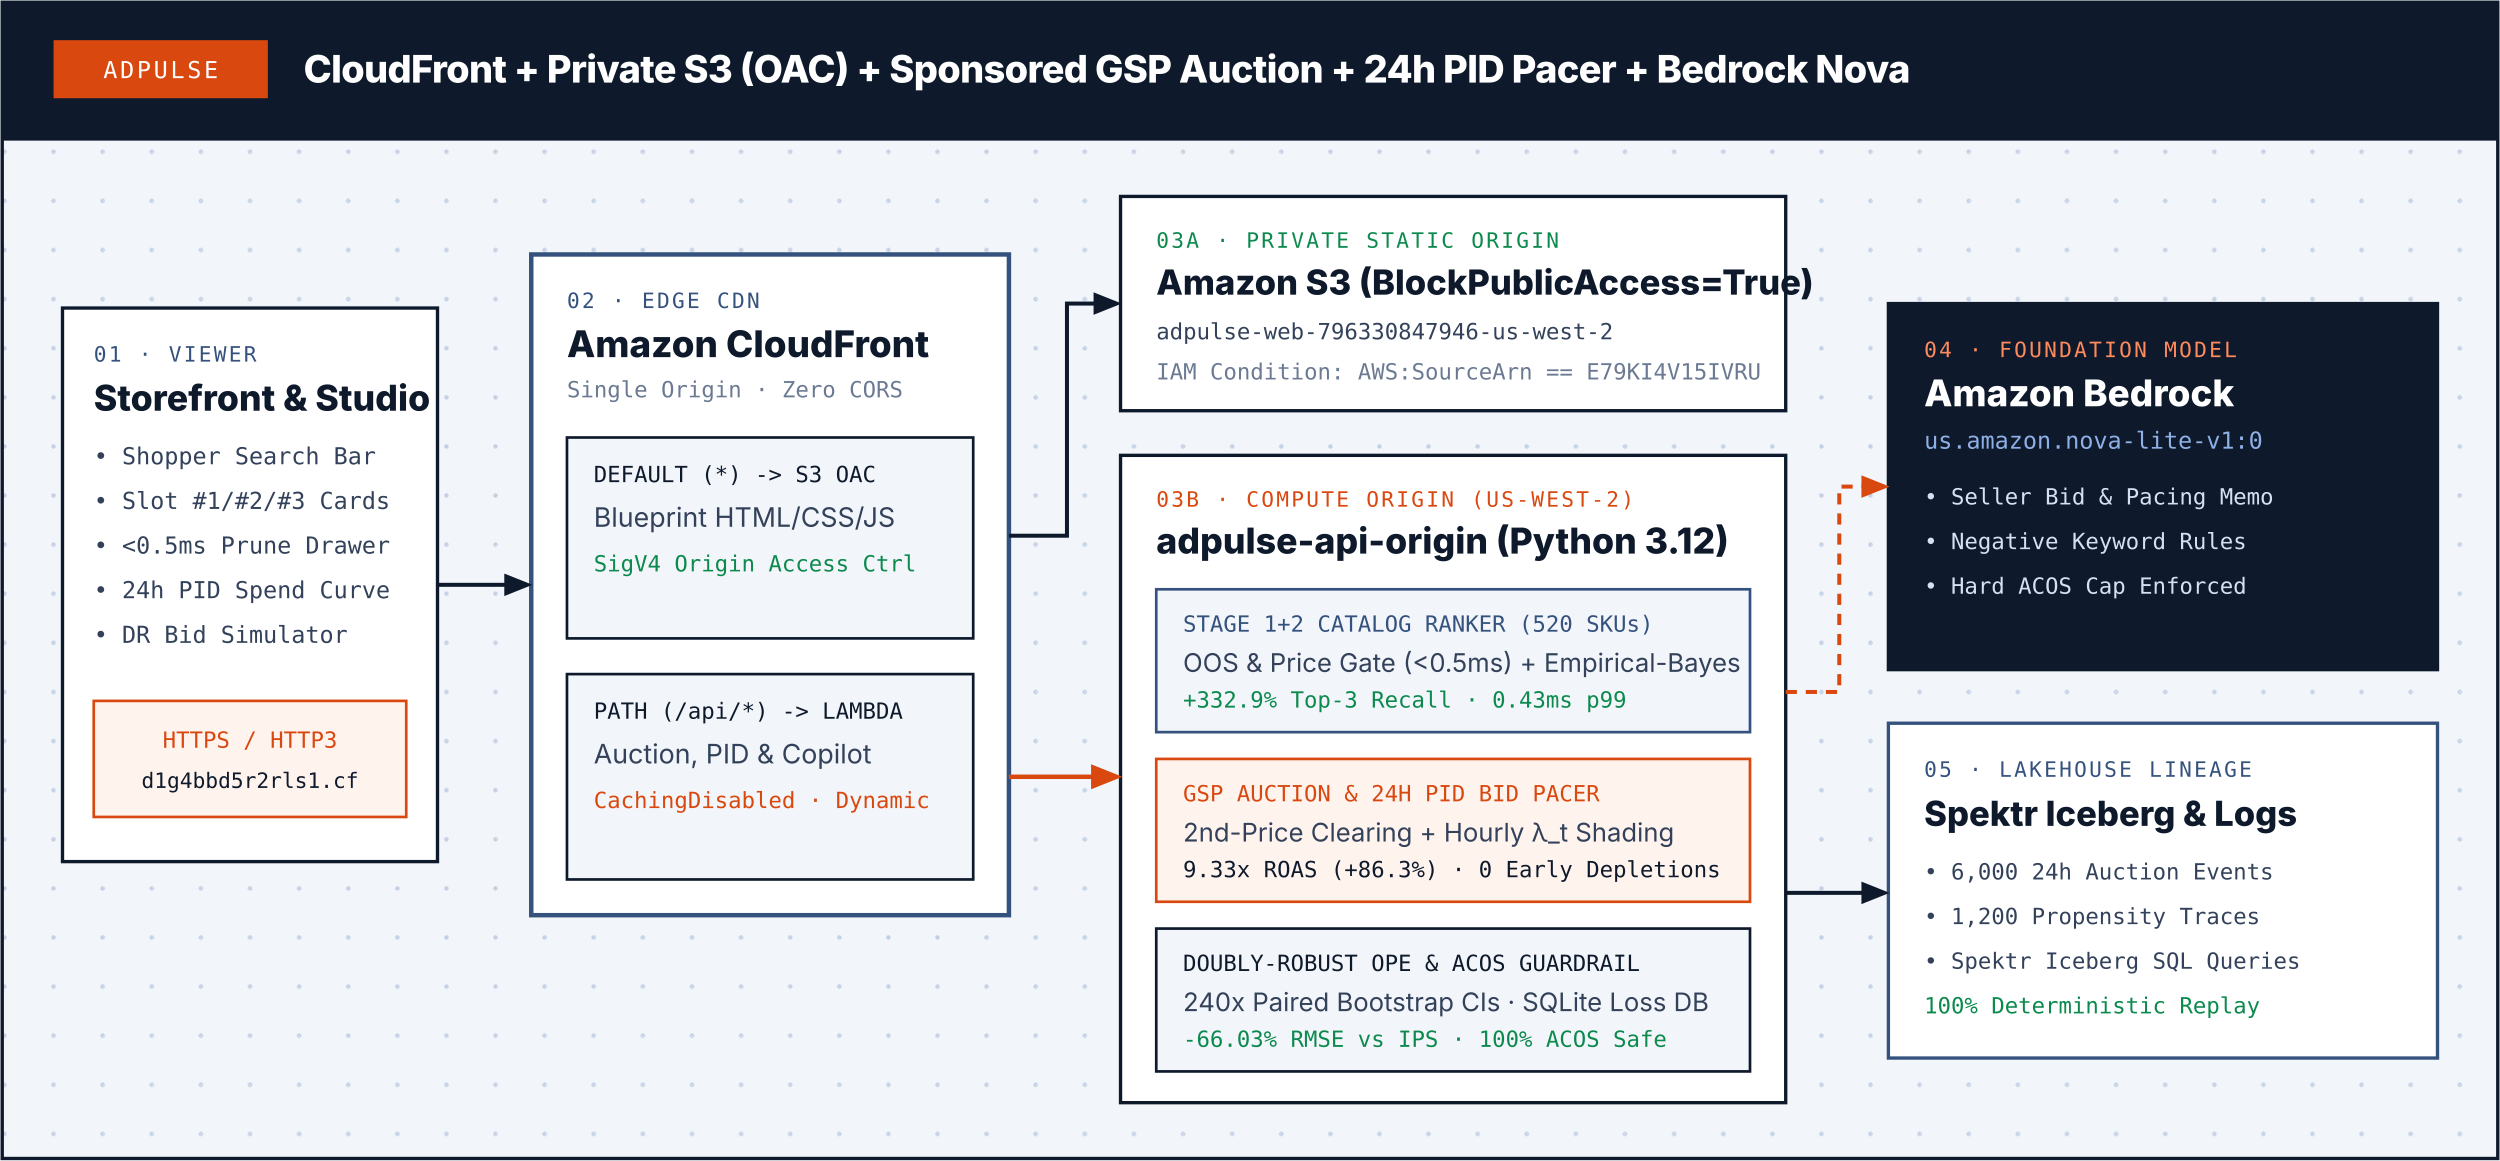
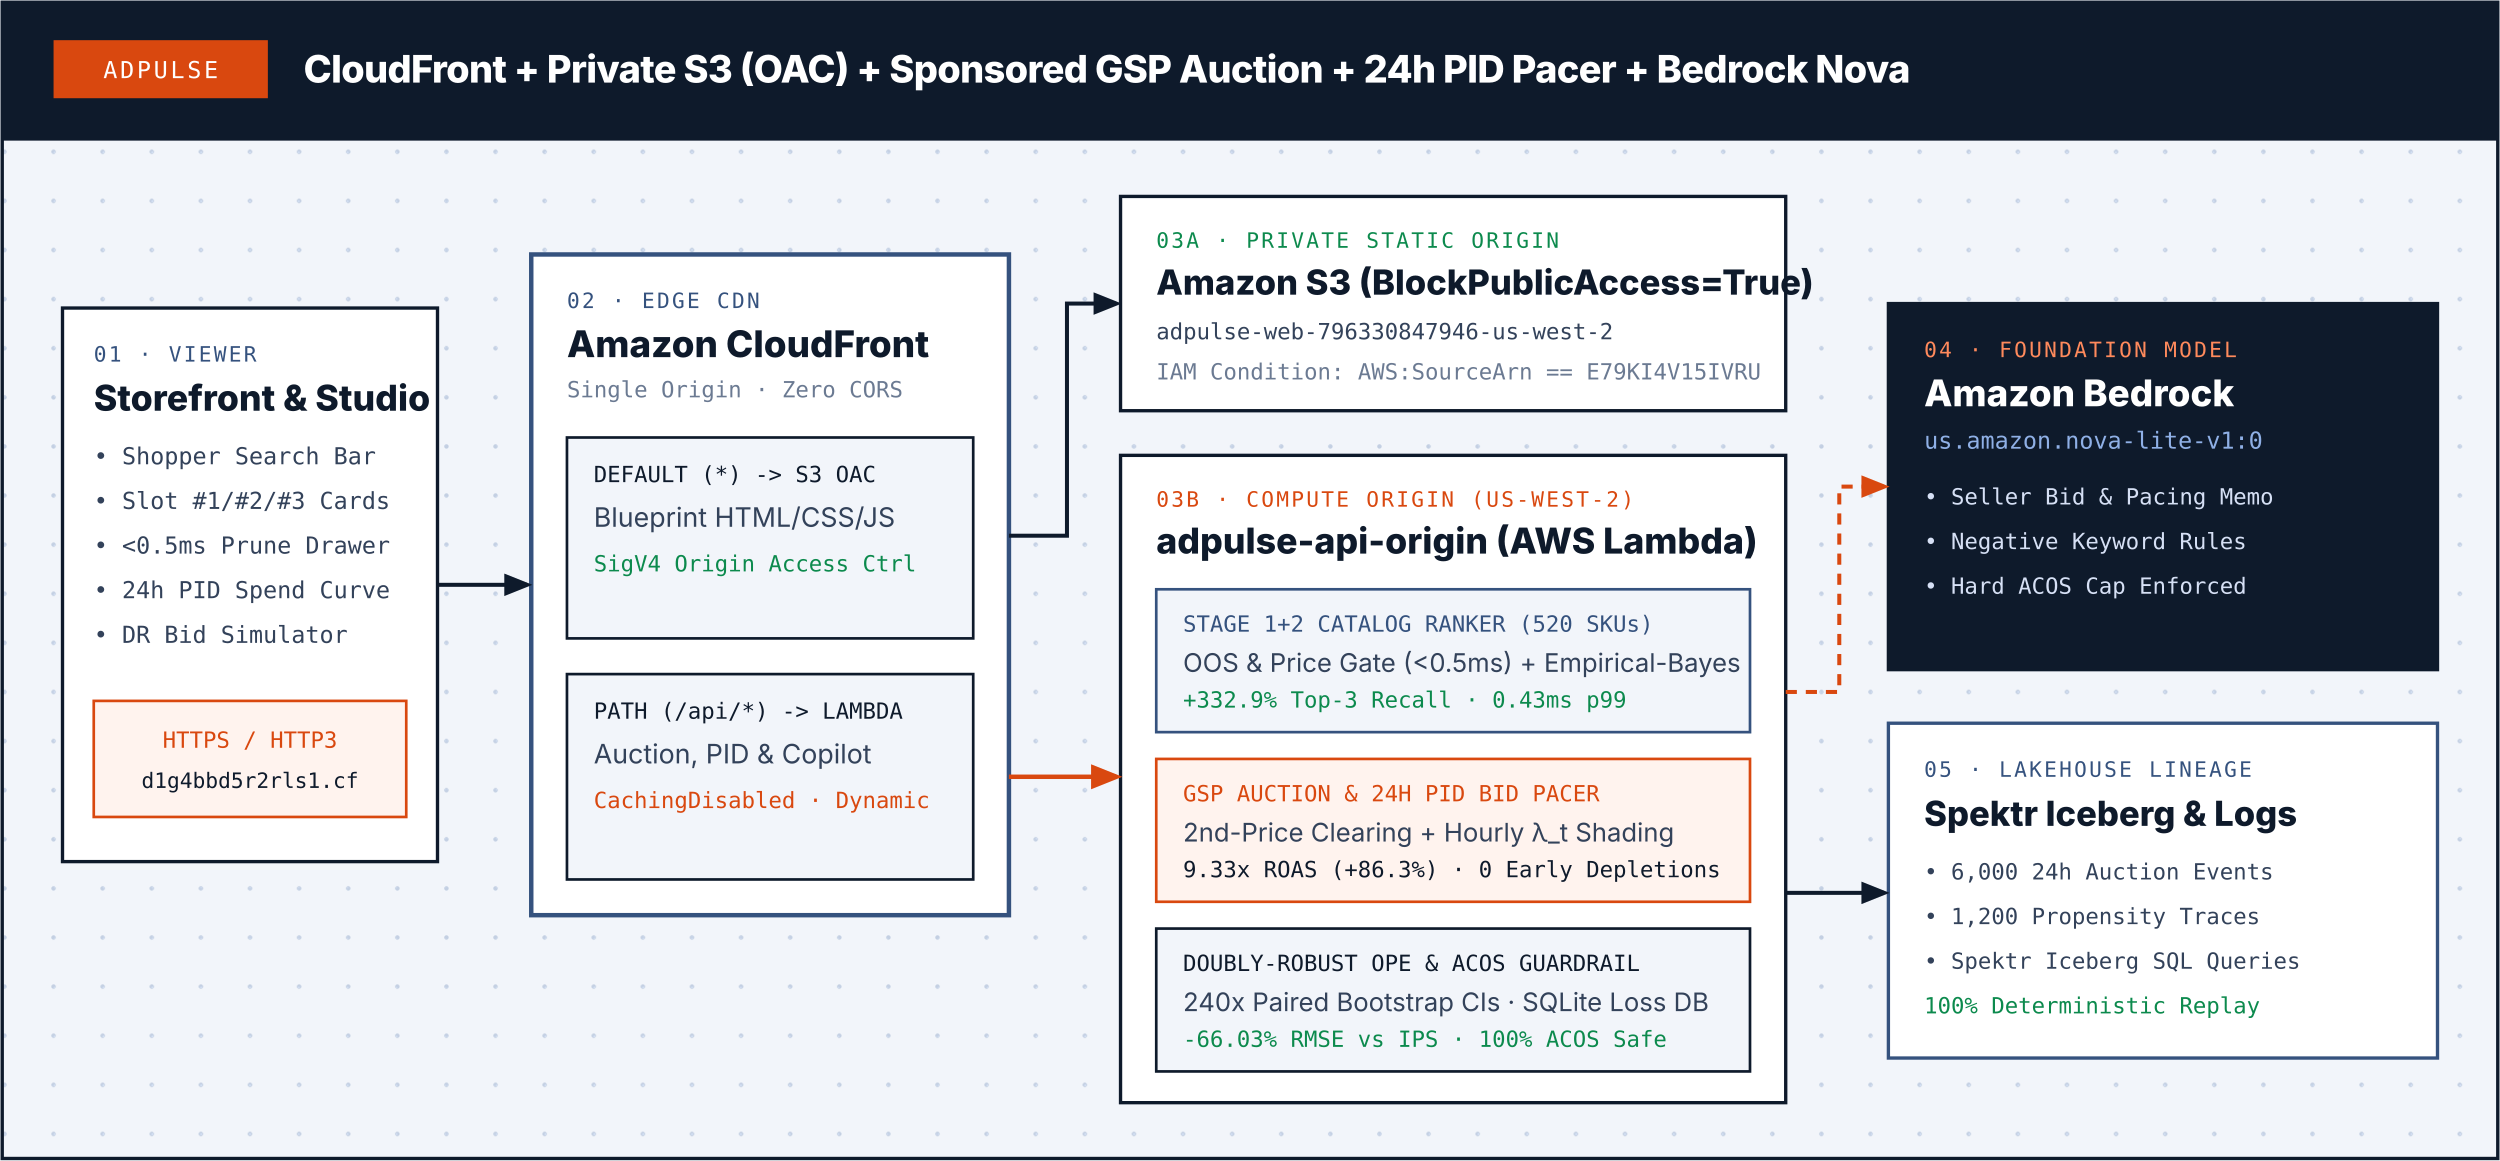
<svg xmlns="http://www.w3.org/2000/svg" viewBox="0 0 1120 520" width="1120" height="520" font-family="'Schibsted Grotesk', -apple-system, BlinkMacSystemFont, sans-serif">
  <defs>
    <pattern id="bp-dots" width="22" height="22" patternUnits="userSpaceOnUse">
      <circle cx="2" cy="2" r="1" fill="#c3cfe2" />
    </pattern>
    <marker id="arr-ink" viewBox="0 0 10 10" refX="8" refY="5" markerWidth="7" markerHeight="7" orient="auto-start-reverse">
      <path d="M 0 1 L 10 5 L 0 9 z" fill="#0e1a2b" />
    </marker>
    <marker id="arr-acc" viewBox="0 0 10 10" refX="8" refY="5" markerWidth="7" markerHeight="7" orient="auto-start-reverse">
      <path d="M 0 1 L 10 5 L 0 9 z" fill="#d9480f" />
    </marker>
  </defs>
  <rect width="1120" height="520" fill="#f2f5fa" />
  <rect width="1120" height="520" fill="url(#bp-dots)" />
  <rect x="1" y="1" width="1118" height="518" fill="none" stroke="#0e1a2b" stroke-width="1.5" />
  <rect x="1" y="1" width="1118" height="62" fill="#0e1a2b" />
  <rect x="24" y="18" width="96" height="26" fill="#d9480f" />
  <text x="72" y="35" text-anchor="middle" font-family="'Martian Mono', monospace" font-size="10.5" font-weight="500" fill="#ffffff" letter-spacing="1.2">ADPULSE</text>
  <text x="136" y="37" font-size="17" font-weight="800" fill="#ffffff" letter-spacing="-0.3">CloudFront + Private S3 (OAC) + Sponsored GSP Auction + 24h PID Pacer + Bedrock Nova</text>
  <rect x="28" y="138" width="168" height="248" fill="#ffffff" stroke="#0e1a2b" stroke-width="1.5" />
  <text x="42" y="162" font-family="'Martian Mono', monospace" font-size="9.5" fill="#35527e" letter-spacing="1">01 · VIEWER</text>
  <text x="42" y="184" font-size="16" font-weight="800" fill="#0e1a2b">Storefront &amp; Studio</text>
  <text x="42" y="208" font-family="'Martian Mono', monospace" font-size="10.5" fill="#33425a">• Shopper Search Bar</text>
  <text x="42" y="228" font-family="'Martian Mono', monospace" font-size="10.5" fill="#33425a">• Slot #1/#2/#3 Cards</text>
  <text x="42" y="248" font-family="'Martian Mono', monospace" font-size="10.5" fill="#33425a">• &lt;0.5ms Prune Drawer</text>
  <text x="42" y="268" font-family="'Martian Mono', monospace" font-size="10.5" fill="#33425a">• 24h PID Spend Curve</text>
  <text x="42" y="288" font-family="'Martian Mono', monospace" font-size="10.5" fill="#33425a">• DR Bid Simulator</text>
  <rect x="42" y="314" width="140" height="52" fill="#fff3ee" stroke="#d9480f" stroke-width="1.2" />
  <text x="112" y="335" text-anchor="middle" font-family="'Martian Mono', monospace" font-size="10" font-weight="500" fill="#d9480f">HTTPS / HTTP3</text>
  <text x="112" y="353" text-anchor="middle" font-family="'Martian Mono', monospace" font-size="9.5" fill="#0e1a2b">d1g4bbd5r2rls1.cf</text>
  <rect x="238" y="114" width="214" height="296" fill="#ffffff" stroke="#35527e" stroke-width="2" />
  <text x="254" y="138" font-family="'Martian Mono', monospace" font-size="9.5" fill="#35527e" letter-spacing="1">02 · EDGE CDN</text>
  <text x="254" y="160" font-size="16.5" font-weight="800" fill="#0e1a2b">Amazon CloudFront</text>
  <text x="254" y="178" font-family="'Martian Mono', monospace" font-size="10" fill="#6b7a92">Single Origin · Zero CORS</text>
  <rect x="254" y="196" width="182" height="90" fill="#f2f5fa" stroke="#0e1a2b" stroke-width="1.2" />
  <text x="266" y="216" font-family="'Martian Mono', monospace" font-size="10" font-weight="500" fill="#0e1a2b">DEFAULT (*) -&gt; S3 OAC</text>
  <text x="266" y="236" font-size="12" fill="#33425a">Blueprint HTML/CSS/JS</text>
  <text x="266" y="256" font-family="'Martian Mono', monospace" font-size="10" fill="#0c8a4d">SigV4 Origin Access Ctrl</text>
  <rect x="254" y="302" width="182" height="92" fill="#f2f5fa" stroke="#0e1a2b" stroke-width="1.2" />
  <text x="266" y="322" font-family="'Martian Mono', monospace" font-size="10" font-weight="500" fill="#0e1a2b">PATH (/api/*) -&gt; LAMBDA</text>
  <text x="266" y="342" font-size="12" fill="#33425a">Auction, PID &amp; Copilot</text>
  <text x="266" y="362" font-family="'Martian Mono', monospace" font-size="10" fill="#d9480f">CachingDisabled · Dynamic</text>
  <rect x="502" y="88" width="298" height="96" fill="#ffffff" stroke="#0e1a2b" stroke-width="1.5" />
  <text x="518" y="111" font-family="'Martian Mono', monospace" font-size="9.5" fill="#0c8a4d" letter-spacing="1">03A · PRIVATE STATIC ORIGIN</text>
  <text x="518" y="132" font-size="15.5" font-weight="800" fill="#0e1a2b">Amazon S3 (BlockPublicAccess=True)</text>
  <text x="518" y="152" font-family="'Martian Mono', monospace" font-size="10" fill="#33425a">adpulse-web-796330847946-us-west-2</text>
  <text x="518" y="170" font-family="'Martian Mono', monospace" font-size="10" fill="#6b7a92">IAM Condition: AWS:SourceArn == E79KI4V15IVRU</text>
  <rect x="502" y="204" width="298" height="290" fill="#ffffff" stroke="#0e1a2b" stroke-width="1.5" />
  <text x="518" y="227" font-family="'Martian Mono', monospace" font-size="9.5" fill="#d9480f" letter-spacing="1">03B · COMPUTE ORIGIN (US-WEST-2)</text>
-   <text x="518" y="248" font-size="16" font-weight="800" fill="#0e1a2b">adpulse-api-origin (Python 3.12)</text>
+   <text x="518" y="248" font-size="16" font-weight="800" fill="#0e1a2b">adpulse-api-origin (AWS Lambda)</text>
  <rect x="518" y="264" width="266" height="64" fill="#f2f5fa" stroke="#35527e" stroke-width="1.2" />
  <text x="530" y="283" font-family="'Martian Mono', monospace" font-size="10" font-weight="500" fill="#35527e">STAGE 1+2 CATALOG RANKER (520 SKUs)</text>
  <text x="530" y="301" font-size="11.5" fill="#33425a">OOS &amp; Price Gate (&lt;0.5ms) + Empirical-Bayes</text>
  <text x="530" y="317" font-family="'Martian Mono', monospace" font-size="10" fill="#0c8a4d">+332.9% Top-3 Recall · 0.43ms p99</text>
  <rect x="518" y="340" width="266" height="64" fill="#fff3ee" stroke="#d9480f" stroke-width="1.2" />
  <text x="530" y="359" font-family="'Martian Mono', monospace" font-size="10" font-weight="500" fill="#d9480f">GSP AUCTION &amp; 24H PID BID PACER</text>
  <text x="530" y="377" font-size="11.5" fill="#33425a">2nd-Price Clearing + Hourly λ_t Shading</text>
  <text x="530" y="393" font-family="'Martian Mono', monospace" font-size="10" fill="#0e1a2b">9.33x ROAS (+86.3%) · 0 Early Depletions</text>
  <rect x="518" y="416" width="266" height="64" fill="#f2f5fa" stroke="#0e1a2b" stroke-width="1.2" />
  <text x="530" y="435" font-family="'Martian Mono', monospace" font-size="10" font-weight="500" fill="#0e1a2b">DOUBLY-ROBUST OPE &amp; ACOS GUARDRAIL</text>
  <text x="530" y="453" font-size="11.5" fill="#33425a">240x Paired Bootstrap CIs · SQLite Loss DB</text>
  <text x="530" y="469" font-family="'Martian Mono', monospace" font-size="10" fill="#0c8a4d">-66.03% RMSE vs IPS · 100% ACOS Safe</text>
  <rect x="846" y="136" width="246" height="164" fill="#0e1a2b" stroke="#0e1a2b" stroke-width="1.5" />
  <text x="862" y="160" font-family="'Martian Mono', monospace" font-size="9.5" fill="#ff8a5c" letter-spacing="1">04 · FOUNDATION MODEL</text>
  <text x="862" y="182" font-size="16.5" font-weight="800" fill="#ffffff">Amazon Bedrock</text>
  <text x="862" y="201" font-family="'Martian Mono', monospace" font-size="10.5" fill="#8fb0e6">us.amazon.nova-lite-v1:0</text>
  <text x="862" y="226" font-family="'Martian Mono', monospace" font-size="10" fill="#d6e0f5">• Seller Bid &amp; Pacing Memo</text>
  <text x="862" y="246" font-family="'Martian Mono', monospace" font-size="10" fill="#d6e0f5">• Negative Keyword Rules</text>
  <text x="862" y="266" font-family="'Martian Mono', monospace" font-size="10" fill="#d6e0f5">• Hard ACOS Cap Enforced</text>
  <rect x="846" y="324" width="246" height="150" fill="#ffffff" stroke="#35527e" stroke-width="1.5" />
  <text x="862" y="348" font-family="'Martian Mono', monospace" font-size="9.5" fill="#35527e" letter-spacing="1">05 · LAKEHOUSE LINEAGE</text>
  <text x="862" y="370" font-size="15.5" font-weight="800" fill="#0e1a2b">Spektr Iceberg &amp; Logs</text>
  <text x="862" y="394" font-family="'Martian Mono', monospace" font-size="10" fill="#33425a">• 6,000 24h Auction Events</text>
  <text x="862" y="414" font-family="'Martian Mono', monospace" font-size="10" fill="#33425a">• 1,200 Propensity Traces</text>
  <text x="862" y="434" font-family="'Martian Mono', monospace" font-size="10" fill="#33425a">• Spektr Iceberg SQL Queries</text>
  <text x="862" y="454" font-family="'Martian Mono', monospace" font-size="10" fill="#0c8a4d">100% Deterministic Replay</text>
  <line x1="196" y1="262" x2="236" y2="262" stroke="#0e1a2b" stroke-width="1.8" marker-end="url(#arr-ink)" />
  <path d="M 452 240 L 478 240 L 478 136 L 500 136" fill="none" stroke="#0e1a2b" stroke-width="1.8" marker-end="url(#arr-ink)" />
  <line x1="452" y1="348" x2="500" y2="348" stroke="#d9480f" stroke-width="2" marker-end="url(#arr-acc)" />
  <path d="M 800 310 L 824 310 L 824 218 L 844 218" fill="none" stroke="#d9480f" stroke-width="1.8" stroke-dasharray="5 4" marker-end="url(#arr-acc)" />
  <line x1="800" y1="400" x2="844" y2="400" stroke="#0e1a2b" stroke-width="1.8" marker-end="url(#arr-ink)" />
</svg>
